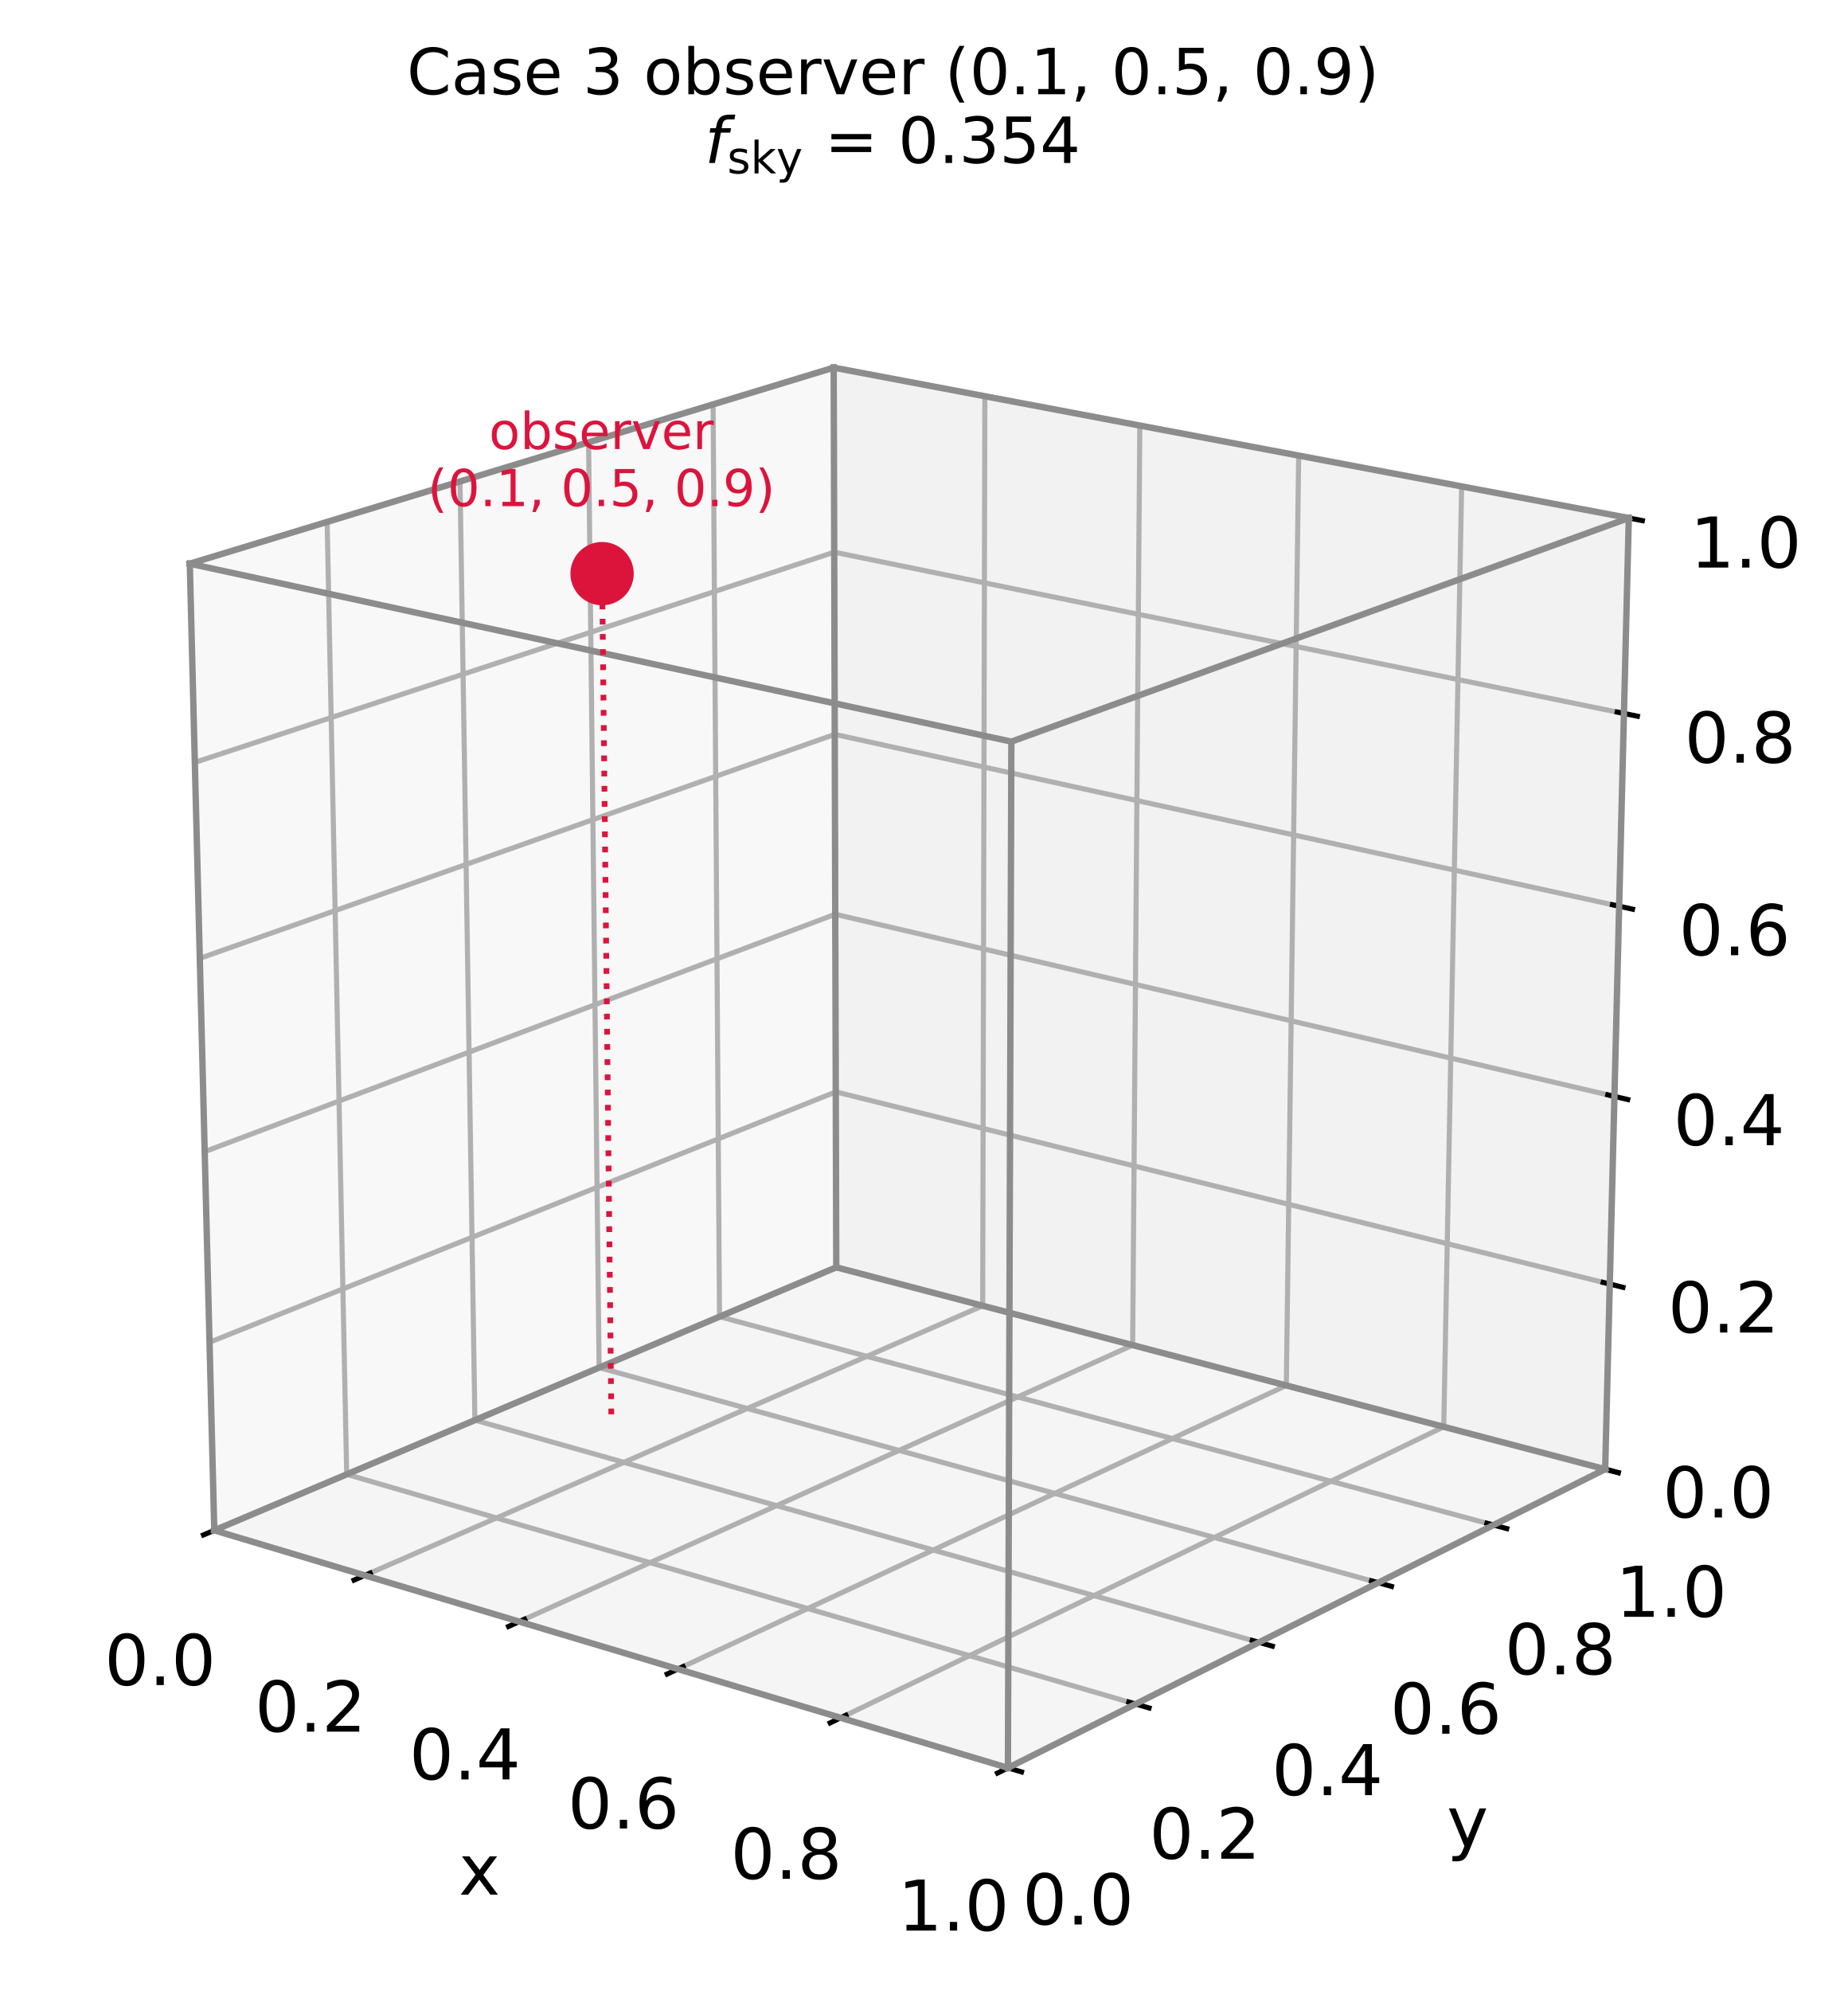
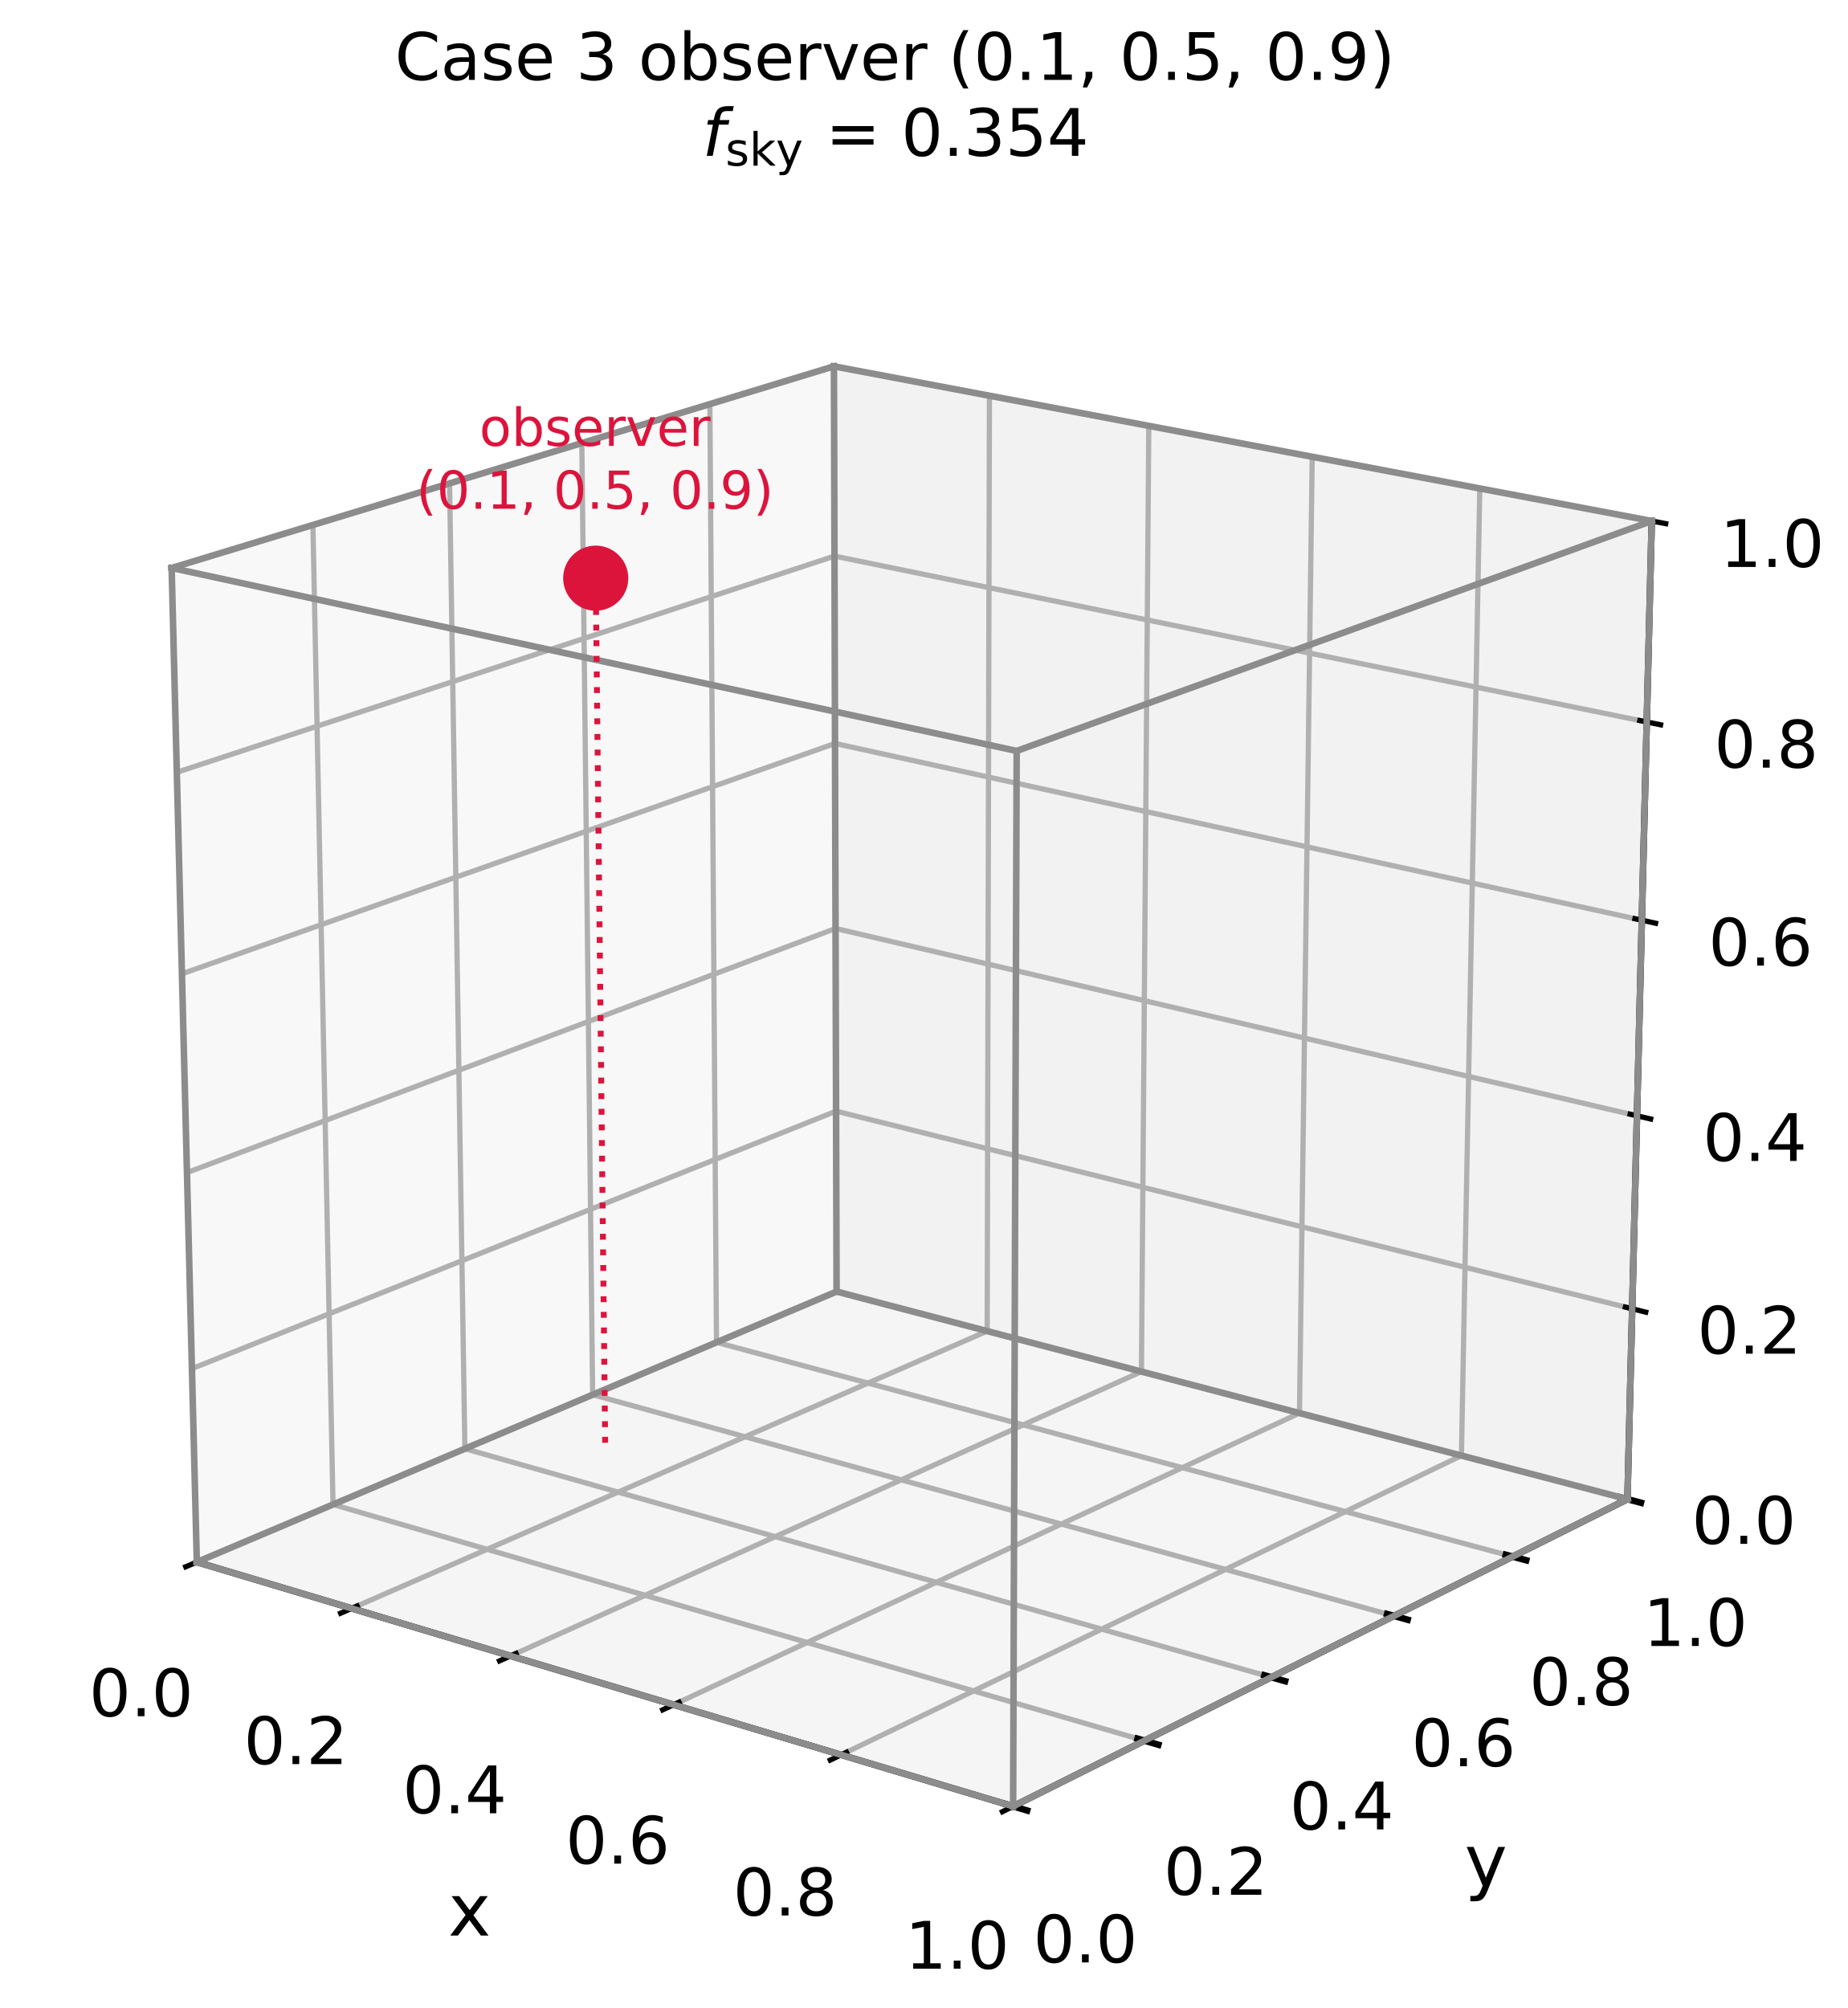
- <svg xmlns="http://www.w3.org/2000/svg" xmlns:xlink="http://www.w3.org/1999/xlink" width="290.153pt" height="312.636pt" viewBox="0 0 290.153 312.636" version="1.1">
+ <svg xmlns="http://www.w3.org/2000/svg" xmlns:xlink="http://www.w3.org/1999/xlink" width="282.158pt" height="306.595pt" viewBox="0 0 282.158 306.595" version="1.1">
  <defs>
    <style type="text/css">*{stroke-linejoin: round; stroke-linecap: butt}</style>
  </defs>
  <g id="figure_1">
    <g id="patch_1">
-       <path d="M 0 312.636 L 290.153 312.636 L 290.153 0 L 0 0 L 0 312.636 z " style="fill: none" />
+       <path d="M 0 306.595 L 282.158 306.595 L 282.158 0 L 0 0 L 0 306.595 z " style="fill: none" />
    </g>
    <g id="patch_2">
-       <path d="M 7.2 298.11 L 273.312 298.11 L 273.312 31.998 L 7.2 31.998 L 7.2 298.11 z " style="fill: none" />
+       <path d="M 3.6 296.316 L 269.712 296.316 L 269.712 30.204 L 3.6 30.204 L 3.6 296.316 z " style="fill: none" />
    </g>
    <g id="pane3d_1">
      <g id="patch_3">
-         <path d="M 33.656 240.303 L 131.345 198.998 L 130.942 57.729 L 29.809 88.515 " style="fill: #f2f2f2; opacity: 0.5; stroke: #f2f2f2; stroke-linejoin: miter" />
+         <path d="M 30.056 238.508 L 127.745 197.204 L 127.342 55.934 L 26.209 86.721 " style="fill: #f2f2f2; opacity: 0.5; stroke: #f2f2f2; stroke-linejoin: miter" />
      </g>
    </g>
    <g id="pane3d_2">
      <g id="patch_4">
-         <path d="M 131.345 198.998 L 252.112 230.701 L 255.822 81.345 L 130.942 57.729 " style="fill: #e6e6e6; opacity: 0.5; stroke: #e6e6e6; stroke-linejoin: miter" />
+         <path d="M 127.745 197.204 L 248.512 228.907 L 252.222 79.55 L 127.342 55.934 " style="fill: #e6e6e6; opacity: 0.5; stroke: #e6e6e6; stroke-linejoin: miter" />
      </g>
    </g>
    <g id="pane3d_3">
      <g id="patch_5">
-         <path d="M 33.656 240.303 L 158.306 277.597 L 252.112 230.701 L 131.345 198.998 " style="fill: #ececec; opacity: 0.5; stroke: #ececec; stroke-linejoin: miter" />
+         <path d="M 30.056 238.508 L 154.706 275.802 L 248.512 228.907 L 127.745 197.204 " style="fill: #ececec; opacity: 0.5; stroke: #ececec; stroke-linejoin: miter" />
      </g>
    </g>
    <g id="grid3d_1">
      <g id="Line3DCollection_1">
-         <path d="M 33.656 240.303 L 131.345 198.998 L 130.942 57.729 " style="fill: none; stroke: #b0b0b0; stroke-width: 0.8" />
-         <path d="M 57.295 247.375 L 154.343 205.035 L 154.685 62.219 " style="fill: none; stroke: #b0b0b0; stroke-width: 0.8" />
-         <path d="M 81.554 254.633 L 177.898 211.219 L 179.021 66.821 " style="fill: none; stroke: #b0b0b0; stroke-width: 0.8" />
-         <path d="M 106.458 262.084 L 202.03 217.554 L 203.973 71.539 " style="fill: none; stroke: #b0b0b0; stroke-width: 0.8" />
-         <path d="M 132.033 269.736 L 226.76 224.046 L 229.565 76.379 " style="fill: none; stroke: #b0b0b0; stroke-width: 0.8" />
-         <path d="M 158.306 277.597 L 252.112 230.701 L 255.822 81.345 " style="fill: none; stroke: #b0b0b0; stroke-width: 0.8" />
+         <path d="M 30.056 238.508 L 127.745 197.204 L 127.342 55.934 " style="fill: none; stroke: #b0b0b0; stroke-width: 0.8" />
+         <path d="M 53.695 245.581 L 150.743 203.241 L 151.085 60.424 " style="fill: none; stroke: #b0b0b0; stroke-width: 0.8" />
+         <path d="M 77.954 252.839 L 174.298 209.425 L 175.421 65.026 " style="fill: none; stroke: #b0b0b0; stroke-width: 0.8" />
+         <path d="M 102.858 260.29 L 198.43 215.76 L 200.373 69.745 " style="fill: none; stroke: #b0b0b0; stroke-width: 0.8" />
+         <path d="M 128.433 267.942 L 223.16 222.252 L 225.965 74.585 " style="fill: none; stroke: #b0b0b0; stroke-width: 0.8" />
+         <path d="M 154.706 275.802 L 248.512 228.907 L 252.222 79.55 " style="fill: none; stroke: #b0b0b0; stroke-width: 0.8" />
      </g>
    </g>
    <g id="grid3d_2">
      <g id="Line3DCollection_2">
-         <path d="M 29.809 88.515 L 33.656 240.303 L 158.306 277.597 " style="fill: none; stroke: #b0b0b0; stroke-width: 0.8" />
-         <path d="M 51.383 81.948 L 54.452 231.51 L 178.356 267.573 " style="fill: none; stroke: #b0b0b0; stroke-width: 0.8" />
-         <path d="M 72.25 75.596 L 74.589 222.996 L 197.729 257.888 " style="fill: none; stroke: #b0b0b0; stroke-width: 0.8" />
-         <path d="M 92.445 69.448 L 94.097 214.747 L 216.459 248.525 " style="fill: none; stroke: #b0b0b0; stroke-width: 0.8" />
-         <path d="M 111.999 63.495 L 113.007 206.751 L 234.576 239.468 " style="fill: none; stroke: #b0b0b0; stroke-width: 0.8" />
-         <path d="M 130.942 57.729 L 131.345 198.998 L 252.112 230.701 " style="fill: none; stroke: #b0b0b0; stroke-width: 0.8" />
+         <path d="M 26.209 86.721 L 30.056 238.508 L 154.706 275.802 " style="fill: none; stroke: #b0b0b0; stroke-width: 0.8" />
+         <path d="M 47.783 80.153 L 50.852 229.715 L 174.756 265.779 " style="fill: none; stroke: #b0b0b0; stroke-width: 0.8" />
+         <path d="M 68.65 73.801 L 70.989 221.201 L 194.129 256.094 " style="fill: none; stroke: #b0b0b0; stroke-width: 0.8" />
+         <path d="M 88.845 67.654 L 90.497 212.952 L 212.859 246.731 " style="fill: none; stroke: #b0b0b0; stroke-width: 0.8" />
+         <path d="M 108.399 61.701 L 109.407 204.957 L 230.976 237.673 " style="fill: none; stroke: #b0b0b0; stroke-width: 0.8" />
+         <path d="M 127.342 55.934 L 127.745 197.204 L 248.512 228.907 " style="fill: none; stroke: #b0b0b0; stroke-width: 0.8" />
      </g>
    </g>
    <g id="grid3d_3">
      <g id="Line3DCollection_3">
-         <path d="M 252.112 230.701 L 131.345 198.998 L 33.656 240.303 " style="fill: none; stroke: #b0b0b0; stroke-width: 0.8" />
-         <path d="M 252.834 201.627 L 131.266 171.453 L 32.907 210.77 " style="fill: none; stroke: #b0b0b0; stroke-width: 0.8" />
-         <path d="M 253.566 172.162 L 131.187 143.561 L 32.149 180.833 " style="fill: none; stroke: #b0b0b0; stroke-width: 0.8" />
-         <path d="M 254.308 142.299 L 131.106 115.314 L 31.379 150.484 " style="fill: none; stroke: #b0b0b0; stroke-width: 0.8" />
-         <path d="M 255.06 112.029 L 131.025 86.705 L 30.6 119.715 " style="fill: none; stroke: #b0b0b0; stroke-width: 0.8" />
-         <path d="M 255.822 81.345 L 130.942 57.729 L 29.809 88.515 " style="fill: none; stroke: #b0b0b0; stroke-width: 0.8" />
+         <path d="M 248.512 228.907 L 127.745 197.204 L 30.056 238.508 " style="fill: none; stroke: #b0b0b0; stroke-width: 0.8" />
+         <path d="M 249.234 199.833 L 127.666 169.659 L 29.307 208.975 " style="fill: none; stroke: #b0b0b0; stroke-width: 0.8" />
+         <path d="M 249.966 170.368 L 127.587 141.766 L 28.549 179.039 " style="fill: none; stroke: #b0b0b0; stroke-width: 0.8" />
+         <path d="M 250.708 140.505 L 127.506 113.519 L 27.779 148.69 " style="fill: none; stroke: #b0b0b0; stroke-width: 0.8" />
+         <path d="M 251.46 110.235 L 127.425 84.911 L 27 117.92 " style="fill: none; stroke: #b0b0b0; stroke-width: 0.8" />
+         <path d="M 252.222 79.55 L 127.342 55.934 L 26.209 86.721 " style="fill: none; stroke: #b0b0b0; stroke-width: 0.8" />
      </g>
    </g>
    <g id="axis3d_1">
      <g id="line2d_1">
-         <path d="M 33.656 240.303 L 158.306 277.597 " style="fill: none; stroke: #000000; stroke-width: 0.8; stroke-linecap: square" />
+         <path d="M 30.056 238.508 L 154.706 275.802 " style="fill: none; stroke: #000000; stroke-linecap: square" />
      </g>
      <g id="xtick_1">
        <g id="line2d_2">
-           <path d="M 34.501 239.945 L 31.963 241.018 " style="fill: none; stroke: #000000; stroke-width: 0.8; stroke-linecap: square" />
+           <path d="M 30.901 238.151 L 28.363 239.224 " style="fill: none; stroke: #000000; stroke-width: 0.8; stroke-linecap: square" />
        </g>
        <g id="text_1">
-           <text style="font-size: 11px; font-family: 'DejaVu Sans', 'Bitstream Vera Sans', 'Computer Modern Sans Serif', 'Lucida Grande', 'Verdana', 'Geneva', 'Lucid', 'Arial', 'Helvetica', 'Avant Garde', sans-serif; text-anchor: middle" x="25.162" y="264.601" transform="rotate(-0 25.16163 264.6014)">0.0</text>
+           <text style="font-size: 10px; font-family: 'DejaVu Sans', 'Bitstream Vera Sans', 'Computer Modern Sans Serif', 'Lucida Grande', 'Verdana', 'Geneva', 'Lucid', 'Arial', 'Helvetica', 'Avant Garde', sans-serif; text-anchor: middle" x="21.562" y="262.046" transform="rotate(-0 21.56163 262.0463)">0.0</text>
        </g>
      </g>
      <g id="xtick_2">
        <g id="line2d_3">
-           <path d="M 58.135 247.009 L 55.611 248.11 " style="fill: none; stroke: #000000; stroke-width: 0.8; stroke-linecap: square" />
+           <path d="M 54.535 245.214 L 52.011 246.315 " style="fill: none; stroke: #000000; stroke-width: 0.8; stroke-linecap: square" />
        </g>
        <g id="text_2">
-           <text style="font-size: 11px; font-family: 'DejaVu Sans', 'Bitstream Vera Sans', 'Computer Modern Sans Serif', 'Lucida Grande', 'Verdana', 'Geneva', 'Lucid', 'Arial', 'Helvetica', 'Avant Garde', sans-serif; text-anchor: middle" x="48.786" y="271.91" transform="rotate(-0 48.78604 271.9098)">0.2</text>
+           <text style="font-size: 10px; font-family: 'DejaVu Sans', 'Bitstream Vera Sans', 'Computer Modern Sans Serif', 'Lucida Grande', 'Verdana', 'Geneva', 'Lucid', 'Arial', 'Helvetica', 'Avant Garde', sans-serif; text-anchor: middle" x="45.186" y="269.355" transform="rotate(-0 45.18604 269.3548)">0.2</text>
        </g>
      </g>
      <g id="xtick_3">
        <g id="line2d_4">
-           <path d="M 82.389 254.257 L 79.881 255.387 " style="fill: none; stroke: #000000; stroke-width: 0.8; stroke-linecap: square" />
+           <path d="M 78.789 252.463 L 76.281 253.593 " style="fill: none; stroke: #000000; stroke-width: 0.8; stroke-linecap: square" />
        </g>
        <g id="text_3">
-           <text style="font-size: 11px; font-family: 'DejaVu Sans', 'Bitstream Vera Sans', 'Computer Modern Sans Serif', 'Lucida Grande', 'Verdana', 'Geneva', 'Lucid', 'Arial', 'Helvetica', 'Avant Garde', sans-serif; text-anchor: middle" x="73.033" y="279.411" transform="rotate(-0 73.03281 279.4108)">0.4</text>
+           <text style="font-size: 10px; font-family: 'DejaVu Sans', 'Bitstream Vera Sans', 'Computer Modern Sans Serif', 'Lucida Grande', 'Verdana', 'Geneva', 'Lucid', 'Arial', 'Helvetica', 'Avant Garde', sans-serif; text-anchor: middle" x="69.433" y="276.856" transform="rotate(-0 69.43281 276.8558)">0.4</text>
        </g>
      </g>
      <g id="xtick_4">
        <g id="line2d_5">
-           <path d="M 107.287 261.698 L 104.796 262.858 " style="fill: none; stroke: #000000; stroke-width: 0.8; stroke-linecap: square" />
+           <path d="M 103.687 259.904 L 101.196 261.064 " style="fill: none; stroke: #000000; stroke-width: 0.8; stroke-linecap: square" />
        </g>
        <g id="text_4">
-           <text style="font-size: 11px; font-family: 'DejaVu Sans', 'Bitstream Vera Sans', 'Computer Modern Sans Serif', 'Lucida Grande', 'Verdana', 'Geneva', 'Lucid', 'Arial', 'Helvetica', 'Avant Garde', sans-serif; text-anchor: middle" x="97.927" y="287.112" transform="rotate(-0 97.92685 287.112)">0.6</text>
+           <text style="font-size: 10px; font-family: 'DejaVu Sans', 'Bitstream Vera Sans', 'Computer Modern Sans Serif', 'Lucida Grande', 'Verdana', 'Geneva', 'Lucid', 'Arial', 'Helvetica', 'Avant Garde', sans-serif; text-anchor: middle" x="94.327" y="284.557" transform="rotate(-0 94.32685 284.557)">0.6</text>
        </g>
      </g>
      <g id="xtick_5">
        <g id="line2d_6">
-           <path d="M 132.855 269.339 L 130.384 270.531 " style="fill: none; stroke: #000000; stroke-width: 0.8; stroke-linecap: square" />
+           <path d="M 129.255 267.545 L 126.784 268.737 " style="fill: none; stroke: #000000; stroke-width: 0.8; stroke-linecap: square" />
        </g>
        <g id="text_5">
-           <text style="font-size: 11px; font-family: 'DejaVu Sans', 'Bitstream Vera Sans', 'Computer Modern Sans Serif', 'Lucida Grande', 'Verdana', 'Geneva', 'Lucid', 'Arial', 'Helvetica', 'Avant Garde', sans-serif; text-anchor: middle" x="123.494" y="295.022" transform="rotate(-0 123.4944 295.0216)">0.8</text>
+           <text style="font-size: 10px; font-family: 'DejaVu Sans', 'Bitstream Vera Sans', 'Computer Modern Sans Serif', 'Lucida Grande', 'Verdana', 'Geneva', 'Lucid', 'Arial', 'Helvetica', 'Avant Garde', sans-serif; text-anchor: middle" x="119.894" y="292.467" transform="rotate(-0 119.8944 292.4666)">0.8</text>
        </g>
      </g>
      <g id="xtick_6">
        <g id="line2d_7">
-           <path d="M 159.122 277.189 L 156.672 278.414 " style="fill: none; stroke: #000000; stroke-width: 0.8; stroke-linecap: square" />
+           <path d="M 155.522 275.395 L 153.072 276.619 " style="fill: none; stroke: #000000; stroke-width: 0.8; stroke-linecap: square" />
        </g>
        <g id="text_6">
-           <text style="font-size: 11px; font-family: 'DejaVu Sans', 'Bitstream Vera Sans', 'Computer Modern Sans Serif', 'Lucida Grande', 'Verdana', 'Geneva', 'Lucid', 'Arial', 'Helvetica', 'Avant Garde', sans-serif; text-anchor: middle" x="149.763" y="303.148" transform="rotate(-0 149.7633 303.1481)">1.0</text>
+           <text style="font-size: 10px; font-family: 'DejaVu Sans', 'Bitstream Vera Sans', 'Computer Modern Sans Serif', 'Lucida Grande', 'Verdana', 'Geneva', 'Lucid', 'Arial', 'Helvetica', 'Avant Garde', sans-serif; text-anchor: middle" x="146.163" y="300.593" transform="rotate(-0 146.1633 300.5931)">1.0</text>
        </g>
      </g>
      <g id="text_7">
-         <text style="font-size: 11px; font-family: 'DejaVu Sans', 'Bitstream Vera Sans', 'Computer Modern Sans Serif', 'Lucida Grande', 'Verdana', 'Geneva', 'Lucid', 'Arial', 'Helvetica', 'Avant Garde', sans-serif; text-anchor: middle" x="75.298" y="297.509" transform="rotate(-0 75.29775 297.509)">x</text>
+         <text style="font-size: 11px; font-family: 'DejaVu Sans', 'Bitstream Vera Sans', 'Computer Modern Sans Serif', 'Lucida Grande', 'Verdana', 'Geneva', 'Lucid', 'Arial', 'Helvetica', 'Avant Garde', sans-serif; text-anchor: middle" x="71.698" y="295.537" transform="rotate(-0 71.69775 295.5367)">x</text>
      </g>
    </g>
    <g id="axis3d_2">
      <g id="line2d_8">
-         <path d="M 252.112 230.701 L 158.306 277.597 " style="fill: none; stroke: #000000; stroke-width: 0.8; stroke-linecap: square" />
+         <path d="M 248.512 228.907 L 154.706 275.802 " style="fill: none; stroke: #000000; stroke-linecap: square" />
      </g>
      <g id="xtick_7">
        <g id="line2d_9">
-           <path d="M 157.242 277.278 L 160.439 278.235 " style="fill: none; stroke: #000000; stroke-width: 0.8; stroke-linecap: square" />
+           <path d="M 153.642 275.484 L 156.839 276.441 " style="fill: none; stroke: #000000; stroke-linecap: square" />
        </g>
        <g id="text_8">
-           <text style="font-size: 11px; font-family: 'DejaVu Sans', 'Bitstream Vera Sans', 'Computer Modern Sans Serif', 'Lucida Grande', 'Verdana', 'Geneva', 'Lucid', 'Arial', 'Helvetica', 'Avant Garde', sans-serif; text-anchor: middle" x="169.341" y="302.193" transform="rotate(-0 169.3414 302.1929)">0.0</text>
+           <text style="font-size: 10px; font-family: 'DejaVu Sans', 'Bitstream Vera Sans', 'Computer Modern Sans Serif', 'Lucida Grande', 'Verdana', 'Geneva', 'Lucid', 'Arial', 'Helvetica', 'Avant Garde', sans-serif; text-anchor: middle" x="165.741" y="299.638" transform="rotate(-0 165.7414 299.6379)">0.0</text>
        </g>
      </g>
      <g id="xtick_8">
        <g id="line2d_10">
-           <path d="M 177.299 267.266 L 180.474 268.19 " style="fill: none; stroke: #000000; stroke-width: 0.8; stroke-linecap: square" />
+           <path d="M 173.699 265.471 L 176.874 266.395 " style="fill: none; stroke: #000000; stroke-linecap: square" />
        </g>
        <g id="text_9">
-           <text style="font-size: 11px; font-family: 'DejaVu Sans', 'Bitstream Vera Sans', 'Computer Modern Sans Serif', 'Lucida Grande', 'Verdana', 'Geneva', 'Lucid', 'Arial', 'Helvetica', 'Avant Garde', sans-serif; text-anchor: middle" x="189.254" y="291.863" transform="rotate(-0 189.2543 291.8633)">0.2</text>
+           <text style="font-size: 10px; font-family: 'DejaVu Sans', 'Bitstream Vera Sans', 'Computer Modern Sans Serif', 'Lucida Grande', 'Verdana', 'Geneva', 'Lucid', 'Arial', 'Helvetica', 'Avant Garde', sans-serif; text-anchor: middle" x="185.654" y="289.308" transform="rotate(-0 185.6543 289.3083)">0.2</text>
        </g>
      </g>
      <g id="xtick_9">
        <g id="line2d_11">
-           <path d="M 196.68 257.591 L 199.832 258.484 " style="fill: none; stroke: #000000; stroke-width: 0.8; stroke-linecap: square" />
+           <path d="M 193.08 255.796 L 196.232 256.69 " style="fill: none; stroke: #000000; stroke-linecap: square" />
        </g>
        <g id="text_10">
-           <text style="font-size: 11px; font-family: 'DejaVu Sans', 'Bitstream Vera Sans', 'Computer Modern Sans Serif', 'Lucida Grande', 'Verdana', 'Geneva', 'Lucid', 'Arial', 'Helvetica', 'Avant Garde', sans-serif; text-anchor: middle" x="208.493" y="281.884" transform="rotate(-0 208.4929 281.8835)">0.4</text>
+           <text style="font-size: 10px; font-family: 'DejaVu Sans', 'Bitstream Vera Sans', 'Computer Modern Sans Serif', 'Lucida Grande', 'Verdana', 'Geneva', 'Lucid', 'Arial', 'Helvetica', 'Avant Garde', sans-serif; text-anchor: middle" x="204.893" y="279.328" transform="rotate(-0 204.8929 279.3285)">0.4</text>
        </g>
      </g>
      <g id="xtick_10">
        <g id="line2d_12">
-           <path d="M 215.417 248.237 L 218.546 249.101 " style="fill: none; stroke: #000000; stroke-width: 0.8; stroke-linecap: square" />
+           <path d="M 211.817 246.443 L 214.946 247.307 " style="fill: none; stroke: #000000; stroke-linecap: square" />
        </g>
        <g id="text_11">
-           <text style="font-size: 11px; font-family: 'DejaVu Sans', 'Bitstream Vera Sans', 'Computer Modern Sans Serif', 'Lucida Grande', 'Verdana', 'Geneva', 'Lucid', 'Arial', 'Helvetica', 'Avant Garde', sans-serif; text-anchor: middle" x="227.091" y="272.236" transform="rotate(-0 227.0909 272.236)">0.6</text>
+           <text style="font-size: 10px; font-family: 'DejaVu Sans', 'Bitstream Vera Sans', 'Computer Modern Sans Serif', 'Lucida Grande', 'Verdana', 'Geneva', 'Lucid', 'Arial', 'Helvetica', 'Avant Garde', sans-serif; text-anchor: middle" x="223.491" y="269.681" transform="rotate(-0 223.4909 269.681)">0.6</text>
        </g>
      </g>
      <g id="xtick_11">
        <g id="line2d_13">
-           <path d="M 233.542 239.189 L 236.648 240.025 " style="fill: none; stroke: #000000; stroke-width: 0.8; stroke-linecap: square" />
+           <path d="M 229.942 237.395 L 233.048 238.231 " style="fill: none; stroke: #000000; stroke-linecap: square" />
        </g>
        <g id="text_12">
-           <text style="font-size: 11px; font-family: 'DejaVu Sans', 'Bitstream Vera Sans', 'Computer Modern Sans Serif', 'Lucida Grande', 'Verdana', 'Geneva', 'Lucid', 'Arial', 'Helvetica', 'Avant Garde', sans-serif; text-anchor: middle" x="245.08" y="262.905" transform="rotate(-0 245.0798 262.9045)">0.8</text>
+           <text style="font-size: 10px; font-family: 'DejaVu Sans', 'Bitstream Vera Sans', 'Computer Modern Sans Serif', 'Lucida Grande', 'Verdana', 'Geneva', 'Lucid', 'Arial', 'Helvetica', 'Avant Garde', sans-serif; text-anchor: middle" x="241.48" y="260.349" transform="rotate(-0 241.4798 260.3495)">0.8</text>
        </g>
      </g>
      <g id="xtick_12">
        <g id="line2d_14">
-           <path d="M 251.085 230.432 L 254.167 231.241 " style="fill: none; stroke: #000000; stroke-width: 0.8; stroke-linecap: square" />
+           <path d="M 247.485 228.638 L 250.567 229.447 " style="fill: none; stroke: #000000; stroke-linecap: square" />
        </g>
        <g id="text_13">
-           <text style="font-size: 11px; font-family: 'DejaVu Sans', 'Bitstream Vera Sans', 'Computer Modern Sans Serif', 'Lucida Grande', 'Verdana', 'Geneva', 'Lucid', 'Arial', 'Helvetica', 'Avant Garde', sans-serif; text-anchor: middle" x="262.489" y="253.874" transform="rotate(-0 262.4889 253.8737)">1.0</text>
+           <text style="font-size: 10px; font-family: 'DejaVu Sans', 'Bitstream Vera Sans', 'Computer Modern Sans Serif', 'Lucida Grande', 'Verdana', 'Geneva', 'Lucid', 'Arial', 'Helvetica', 'Avant Garde', sans-serif; text-anchor: middle" x="258.889" y="251.319" transform="rotate(-0 258.8889 251.3187)">1.0</text>
        </g>
      </g>
      <g id="text_14">
-         <text style="font-size: 11px; font-family: 'DejaVu Sans', 'Bitstream Vera Sans', 'Computer Modern Sans Serif', 'Lucida Grande', 'Verdana', 'Geneva', 'Lucid', 'Arial', 'Helvetica', 'Avant Garde', sans-serif; text-anchor: middle" x="230.498" y="289.986" transform="rotate(-0 230.4983 289.9863)">y</text>
+         <text style="font-size: 11px; font-family: 'DejaVu Sans', 'Bitstream Vera Sans', 'Computer Modern Sans Serif', 'Lucida Grande', 'Verdana', 'Geneva', 'Lucid', 'Arial', 'Helvetica', 'Avant Garde', sans-serif; text-anchor: middle" x="226.898" y="288.014" transform="rotate(-0 226.8983 288.014)">y</text>
      </g>
    </g>
    <g id="axis3d_3">
      <g id="line2d_15">
-         <path d="M 252.112 230.701 L 255.822 81.345 " style="fill: none; stroke: #000000; stroke-width: 0.8; stroke-linecap: square" />
+         <path d="M 248.512 228.907 L 252.222 79.55 " style="fill: none; stroke: #000000; stroke-linecap: square" />
      </g>
      <g id="xtick_13">
        <g id="line2d_16">
-           <path d="M 251.085 230.432 L 254.167 231.241 " style="fill: none; stroke: #000000; stroke-width: 0.8; stroke-linecap: square" />
+           <path d="M 247.485 228.638 L 250.567 229.447 " style="fill: none; stroke: #000000; stroke-width: 0.8; stroke-linecap: square" />
        </g>
        <g id="text_15">
-           <text style="font-size: 11px; font-family: 'DejaVu Sans', 'Bitstream Vera Sans', 'Computer Modern Sans Serif', 'Lucida Grande', 'Verdana', 'Geneva', 'Lucid', 'Arial', 'Helvetica', 'Avant Garde', sans-serif; text-anchor: middle" x="269.893" y="238.278" transform="rotate(-0 269.8929 238.2782)">0.0</text>
+           <text style="font-size: 10px; font-family: 'DejaVu Sans', 'Bitstream Vera Sans', 'Computer Modern Sans Serif', 'Lucida Grande', 'Verdana', 'Geneva', 'Lucid', 'Arial', 'Helvetica', 'Avant Garde', sans-serif; text-anchor: middle" x="266.293" y="235.723" transform="rotate(-0 266.2929 235.7232)">0.0</text>
        </g>
      </g>
      <g id="xtick_14">
        <g id="line2d_17">
-           <path d="M 251.8 201.371 L 254.904 202.141 " style="fill: none; stroke: #000000; stroke-width: 0.8; stroke-linecap: square" />
+           <path d="M 248.2 199.576 L 251.304 200.347 " style="fill: none; stroke: #000000; stroke-width: 0.8; stroke-linecap: square" />
        </g>
        <g id="text_16">
-           <text style="font-size: 11px; font-family: 'DejaVu Sans', 'Bitstream Vera Sans', 'Computer Modern Sans Serif', 'Lucida Grande', 'Verdana', 'Geneva', 'Lucid', 'Arial', 'Helvetica', 'Avant Garde', sans-serif; text-anchor: middle" x="270.733" y="209.241" transform="rotate(-0 270.7326 209.2415)">0.2</text>
+           <text style="font-size: 10px; font-family: 'DejaVu Sans', 'Bitstream Vera Sans', 'Computer Modern Sans Serif', 'Lucida Grande', 'Verdana', 'Geneva', 'Lucid', 'Arial', 'Helvetica', 'Avant Garde', sans-serif; text-anchor: middle" x="267.133" y="206.686" transform="rotate(-0 267.1326 206.6864)">0.2</text>
        </g>
      </g>
      <g id="xtick_15">
        <g id="line2d_18">
-           <path d="M 252.525 171.919 L 255.651 172.65 " style="fill: none; stroke: #000000; stroke-width: 0.8; stroke-linecap: square" />
+           <path d="M 248.925 170.125 L 252.051 170.855 " style="fill: none; stroke: #000000; stroke-width: 0.8; stroke-linecap: square" />
        </g>
        <g id="text_17">
-           <text style="font-size: 11px; font-family: 'DejaVu Sans', 'Bitstream Vera Sans', 'Computer Modern Sans Serif', 'Lucida Grande', 'Verdana', 'Geneva', 'Lucid', 'Arial', 'Helvetica', 'Avant Garde', sans-serif; text-anchor: middle" x="271.583" y="179.815" transform="rotate(-0 271.5835 179.8152)">0.4</text>
+           <text style="font-size: 10px; font-family: 'DejaVu Sans', 'Bitstream Vera Sans', 'Computer Modern Sans Serif', 'Lucida Grande', 'Verdana', 'Geneva', 'Lucid', 'Arial', 'Helvetica', 'Avant Garde', sans-serif; text-anchor: middle" x="267.983" y="177.26" transform="rotate(-0 267.9835 177.2601)">0.4</text>
        </g>
      </g>
      <g id="xtick_16">
        <g id="line2d_19">
-           <path d="M 253.259 142.07 L 256.407 142.759 " style="fill: none; stroke: #000000; stroke-width: 0.8; stroke-linecap: square" />
+           <path d="M 249.659 140.275 L 252.807 140.965 " style="fill: none; stroke: #000000; stroke-width: 0.8; stroke-linecap: square" />
        </g>
        <g id="text_18">
-           <text style="font-size: 11px; font-family: 'DejaVu Sans', 'Bitstream Vera Sans', 'Computer Modern Sans Serif', 'Lucida Grande', 'Verdana', 'Geneva', 'Lucid', 'Arial', 'Helvetica', 'Avant Garde', sans-serif; text-anchor: middle" x="272.446" y="149.992" transform="rotate(-0 272.4459 149.9916)">0.6</text>
+           <text style="font-size: 10px; font-family: 'DejaVu Sans', 'Bitstream Vera Sans', 'Computer Modern Sans Serif', 'Lucida Grande', 'Verdana', 'Geneva', 'Lucid', 'Arial', 'Helvetica', 'Avant Garde', sans-serif; text-anchor: middle" x="268.846" y="147.437" transform="rotate(-0 268.8459 147.4365)">0.6</text>
        </g>
      </g>
      <g id="xtick_17">
        <g id="line2d_20">
-           <path d="M 254.004 111.814 L 257.174 112.461 " style="fill: none; stroke: #000000; stroke-width: 0.8; stroke-linecap: square" />
+           <path d="M 250.404 110.019 L 253.574 110.667 " style="fill: none; stroke: #000000; stroke-width: 0.8; stroke-linecap: square" />
        </g>
        <g id="text_19">
-           <text style="font-size: 11px; font-family: 'DejaVu Sans', 'Bitstream Vera Sans', 'Computer Modern Sans Serif', 'Lucida Grande', 'Verdana', 'Geneva', 'Lucid', 'Arial', 'Helvetica', 'Avant Garde', sans-serif; text-anchor: middle" x="273.32" y="119.762" transform="rotate(-0 273.3201 119.7624)">0.8</text>
+           <text style="font-size: 10px; font-family: 'DejaVu Sans', 'Bitstream Vera Sans', 'Computer Modern Sans Serif', 'Lucida Grande', 'Verdana', 'Geneva', 'Lucid', 'Arial', 'Helvetica', 'Avant Garde', sans-serif; text-anchor: middle" x="269.72" y="117.207" transform="rotate(-0 269.7201 117.2074)">0.8</text>
        </g>
      </g>
      <g id="xtick_18">
        <g id="line2d_21">
-           <path d="M 254.759 81.143 L 257.952 81.747 " style="fill: none; stroke: #000000; stroke-width: 0.8; stroke-linecap: square" />
+           <path d="M 251.159 79.349 L 254.352 79.953 " style="fill: none; stroke: #000000; stroke-width: 0.8; stroke-linecap: square" />
        </g>
        <g id="text_20">
-           <text style="font-size: 11px; font-family: 'DejaVu Sans', 'Bitstream Vera Sans', 'Computer Modern Sans Serif', 'Lucida Grande', 'Verdana', 'Geneva', 'Lucid', 'Arial', 'Helvetica', 'Avant Garde', sans-serif; text-anchor: middle" x="274.206" y="89.12" transform="rotate(-0 274.2062 89.11955)">1.0</text>
+           <text style="font-size: 10px; font-family: 'DejaVu Sans', 'Bitstream Vera Sans', 'Computer Modern Sans Serif', 'Lucida Grande', 'Verdana', 'Geneva', 'Lucid', 'Arial', 'Helvetica', 'Avant Garde', sans-serif; text-anchor: middle" x="270.606" y="86.565" transform="rotate(-0 270.6062 86.56451)">1.0</text>
        </g>
      </g>
      <g id="text_21">
-         <text style="font-size: 11px; font-family: 'DejaVu Sans', 'Bitstream Vera Sans', 'Computer Modern Sans Serif', 'Lucida Grande', 'Verdana', 'Geneva', 'Lucid', 'Arial', 'Helvetica', 'Avant Garde', sans-serif; text-anchor: middle" x="293.167" y="158.828" transform="rotate(-0 293.1668 158.828)">z</text>
+         <text style="font-size: 11px; font-family: 'DejaVu Sans', 'Bitstream Vera Sans', 'Computer Modern Sans Serif', 'Lucida Grande', 'Verdana', 'Geneva', 'Lucid', 'Arial', 'Helvetica', 'Avant Garde', sans-serif; text-anchor: middle" x="289.567" y="156.856" transform="rotate(-0 289.5668 156.8557)">z</text>
      </g>
    </g>
    <g id="axes_1">
      <g id="line2d_22">
-         <path d="M 33.656 240.303 L 29.809 88.515 " clip-path="url(#pbcc15bfc9e)" style="fill: none; stroke: #8c8c8c; stroke-linecap: square" />
+         <path d="M 30.056 238.508 L 26.209 86.721 " clip-path="url(#p1ed7032525)" style="fill: none; stroke: #8c8c8c; stroke-linecap: square" />
      </g>
      <g id="line2d_23">
-         <path d="M 33.656 240.303 L 131.345 198.998 " clip-path="url(#pbcc15bfc9e)" style="fill: none; stroke: #8c8c8c; stroke-linecap: square" />
+         <path d="M 30.056 238.508 L 127.745 197.204 " clip-path="url(#p1ed7032525)" style="fill: none; stroke: #8c8c8c; stroke-linecap: square" />
      </g>
      <g id="line2d_24">
-         <path d="M 33.656 240.303 L 158.306 277.597 " clip-path="url(#pbcc15bfc9e)" style="fill: none; stroke: #8c8c8c; stroke-linecap: square" />
+         <path d="M 30.056 238.508 L 154.706 275.802 " clip-path="url(#p1ed7032525)" style="fill: none; stroke: #8c8c8c; stroke-linecap: square" />
      </g>
      <g id="line2d_25">
-         <path d="M 29.809 88.515 L 130.942 57.729 " clip-path="url(#pbcc15bfc9e)" style="fill: none; stroke: #8c8c8c; stroke-linecap: square" />
+         <path d="M 26.209 86.721 L 127.342 55.934 " clip-path="url(#p1ed7032525)" style="fill: none; stroke: #8c8c8c; stroke-linecap: square" />
      </g>
      <g id="line2d_26">
-         <path d="M 29.809 88.515 L 158.847 116.453 " clip-path="url(#pbcc15bfc9e)" style="fill: none; stroke: #8c8c8c; stroke-linecap: square" />
+         <path d="M 26.209 86.721 L 155.247 114.658 " clip-path="url(#p1ed7032525)" style="fill: none; stroke: #8c8c8c; stroke-linecap: square" />
      </g>
      <g id="line2d_27">
-         <path d="M 131.345 198.998 L 130.942 57.729 " clip-path="url(#pbcc15bfc9e)" style="fill: none; stroke: #8c8c8c; stroke-linecap: square" />
+         <path d="M 127.745 197.204 L 127.342 55.934 " clip-path="url(#p1ed7032525)" style="fill: none; stroke: #8c8c8c; stroke-linecap: square" />
      </g>
      <g id="line2d_28">
-         <path d="M 131.345 198.998 L 252.112 230.701 " clip-path="url(#pbcc15bfc9e)" style="fill: none; stroke: #8c8c8c; stroke-linecap: square" />
+         <path d="M 127.745 197.204 L 248.512 228.907 " clip-path="url(#p1ed7032525)" style="fill: none; stroke: #8c8c8c; stroke-linecap: square" />
      </g>
      <g id="line2d_29">
-         <path d="M 130.942 57.729 L 255.822 81.345 " clip-path="url(#pbcc15bfc9e)" style="fill: none; stroke: #8c8c8c; stroke-linecap: square" />
+         <path d="M 127.342 55.934 L 252.222 79.55 " clip-path="url(#p1ed7032525)" style="fill: none; stroke: #8c8c8c; stroke-linecap: square" />
      </g>
      <g id="line2d_30">
-         <path d="M 158.306 277.597 L 158.847 116.453 " clip-path="url(#pbcc15bfc9e)" style="fill: none; stroke: #8c8c8c; stroke-linecap: square" />
+         <path d="M 154.706 275.802 L 155.247 114.658 " clip-path="url(#p1ed7032525)" style="fill: none; stroke: #8c8c8c; stroke-linecap: square" />
      </g>
      <g id="line2d_31">
-         <path d="M 158.306 277.597 L 252.112 230.701 " clip-path="url(#pbcc15bfc9e)" style="fill: none; stroke: #8c8c8c; stroke-linecap: square" />
+         <path d="M 154.706 275.802 L 248.512 228.907 " clip-path="url(#p1ed7032525)" style="fill: none; stroke: #8c8c8c; stroke-linecap: square" />
      </g>
      <g id="line2d_32">
-         <path d="M 158.847 116.453 L 255.822 81.345 " clip-path="url(#pbcc15bfc9e)" style="fill: none; stroke: #8c8c8c; stroke-linecap: square" />
+         <path d="M 155.247 114.658 L 252.222 79.55 " clip-path="url(#p1ed7032525)" style="fill: none; stroke: #8c8c8c; stroke-linecap: square" />
      </g>
      <g id="line2d_33">
-         <path d="M 252.112 230.701 L 255.822 81.345 " clip-path="url(#pbcc15bfc9e)" style="fill: none; stroke: #8c8c8c; stroke-linecap: square" />
+         <path d="M 248.512 228.907 L 252.222 79.55 " clip-path="url(#p1ed7032525)" style="fill: none; stroke: #8c8c8c; stroke-linecap: square" />
      </g>
      <g id="line2d_34">
-         <path d="M 96.012 222.081 L 94.566 90.075 " clip-path="url(#pbcc15bfc9e)" style="fill: none; stroke-dasharray: 0.9,1.485; stroke-dashoffset: 0; stroke: #dc143c; stroke-width: 0.9" />
+         <path d="M 92.412 220.286 L 90.966 88.281 " clip-path="url(#p1ed7032525)" style="fill: none; stroke-dasharray: 0.9,1.485; stroke-dashoffset: 0; stroke: #dc143c; stroke-width: 0.9" />
      </g>
      <g id="Path3DCollection_1">
        <defs>
-           <path id="m817ceb17c2" d="M 0 4.472 C 1.186 4.472 2.324 4.001 3.162 3.162 C 4.001 2.324 4.472 1.186 4.472 0 C 4.472 -1.186 4.001 -2.324 3.162 -3.162 C 2.324 -4.001 1.186 -4.472 0 -4.472 C -1.186 -4.472 -2.324 -4.001 -3.162 -3.162 C -4.001 -2.324 -4.472 -1.186 -4.472 0 C -4.472 1.186 -4.001 2.324 -3.162 3.162 C -2.324 4.001 -1.186 4.472 0 4.472 z " style="stroke: #dc143c" />
+           <path id="md3d51a66e6" d="M 0 4.472 C 1.186 4.472 2.324 4.001 3.162 3.162 C 4.001 2.324 4.472 1.186 4.472 0 C 4.472 -1.186 4.001 -2.324 3.162 -3.162 C 2.324 -4.001 1.186 -4.472 0 -4.472 C -1.186 -4.472 -2.324 -4.001 -3.162 -3.162 C -4.001 -2.324 -4.472 -1.186 -4.472 0 C -4.472 1.186 -4.001 2.324 -3.162 3.162 C -2.324 4.001 -1.186 4.472 0 4.472 z " style="stroke: #dc143c" />
        </defs>
-         <g clip-path="url(#pbcc15bfc9e)">
-           <use xlink:href="#m817ceb17c2" x="94.566" y="90.075" style="fill: #dc143c; stroke: #dc143c" />
+         <g clip-path="url(#p1ed7032525)">
+           <use xlink:href="#md3d51a66e6" x="90.966" y="88.281" style="fill: #dc143c; stroke: #dc143c" />
        </g>
      </g>
      <g id="text_22">
-         <text style="font-size: 8px; font-family: 'DejaVu Sans', 'Bitstream Vera Sans', 'Computer Modern Sans Serif', 'Lucida Grande', 'Verdana', 'Geneva', 'Lucid', 'Arial', 'Helvetica', 'Avant Garde', sans-serif; fill: #dc143c" transform="translate(76.80055 70.5145)">observer</text>
-         <text style="font-size: 8px; font-family: 'DejaVu Sans', 'Bitstream Vera Sans', 'Computer Modern Sans Serif', 'Lucida Grande', 'Verdana', 'Geneva', 'Lucid', 'Arial', 'Helvetica', 'Avant Garde', sans-serif; fill: #dc143c" transform="translate(67.15993 79.47275)">(0.1, 0.5, 0.9)</text>
+         <text style="font-size: 8px; font-family: 'DejaVu Sans', 'Bitstream Vera Sans', 'Computer Modern Sans Serif', 'Lucida Grande', 'Verdana', 'Geneva', 'Lucid', 'Arial', 'Helvetica', 'Avant Garde', sans-serif; fill: #dc143c" transform="translate(73.20055 68.07678)">observer</text>
+         <text style="font-size: 8px; font-family: 'DejaVu Sans', 'Bitstream Vera Sans', 'Computer Modern Sans Serif', 'Lucida Grande', 'Verdana', 'Geneva', 'Lucid', 'Arial', 'Helvetica', 'Avant Garde', sans-serif; fill: #dc143c" transform="translate(63.55993 77.67834)">(0.1, 0.5, 0.9)</text>
      </g>
      <g id="text_23">
-         <text style="font-size: 10px; font-family: 'DejaVu Sans', 'Bitstream Vera Sans', 'Computer Modern Sans Serif', 'Lucida Grande', 'Verdana', 'Geneva', 'Lucid', 'Arial', 'Helvetica', 'Avant Garde', sans-serif" transform="translate(63.89663 14.79844)">Case 3 observer (0.1, 0.5, 0.9)</text>
-         <g transform="translate(110.706 25.99813)">
+         <text style="font-size: 10px; font-family: 'DejaVu Sans', 'Bitstream Vera Sans', 'Computer Modern Sans Serif', 'Lucida Grande', 'Verdana', 'Geneva', 'Lucid', 'Arial', 'Helvetica', 'Avant Garde', sans-serif" transform="translate(60.29662 12.19941)">Case 3 observer (0.1, 0.5, 0.9)</text>
+         <g transform="translate(107.256 24.20371)">
          <text>
            <tspan x="0" y="-0.406" style="font-style: oblique; font-size: 10px; font-family: 'DejaVu Sans'">f</tspan>
-             <tspan x="3.521" y="1.234" style="font-size: 7px; font-family: 'DejaVu Sans'">s</tspan>
-             <tspan x="7.167" y="1.234" style="font-size: 7px; font-family: 'DejaVu Sans'">k</tspan>
-             <tspan x="11.221" y="1.234" style="font-size: 7px; font-family: 'DejaVu Sans'">y</tspan>
+             <tspan x="3.521" y="1.094" style="font-size: 7px; font-family: 'DejaVu Sans'">s</tspan>
+             <tspan x="7.167" y="1.094" style="font-size: 7px; font-family: 'DejaVu Sans'">k</tspan>
+             <tspan x="11.221" y="1.094" style="font-size: 7px; font-family: 'DejaVu Sans'">y</tspan>
            <tspan x="15.637" y="-0.406" style="font-size: 10px; font-family: 'DejaVu Sans'"> </tspan>
            <tspan x="18.816" y="-0.406" style="font-size: 10px; font-family: 'DejaVu Sans'">=</tspan>
            <tspan x="27.195" y="-0.406" style="font-size: 10px; font-family: 'DejaVu Sans'"> </tspan>
            <tspan x="30.374" y="-0.406" style="font-size: 10px; font-family: 'DejaVu Sans'">0</tspan>
            <tspan x="36.736" y="-0.406" style="font-size: 10px; font-family: 'DejaVu Sans'">.</tspan>
            <tspan x="39.915" y="-0.406" style="font-size: 10px; font-family: 'DejaVu Sans'">3</tspan>
            <tspan x="46.277" y="-0.406" style="font-size: 10px; font-family: 'DejaVu Sans'">5</tspan>
            <tspan x="52.639" y="-0.406" style="font-size: 10px; font-family: 'DejaVu Sans'">4</tspan>
          </text>
        </g>
      </g>
    </g>
  </g>
  <defs>
-     <clipPath id="pbcc15bfc9e">
-       <rect x="7.2" y="31.998" width="266.112" height="266.112" />
+     <clipPath id="p1ed7032525">
+       <rect x="3.6" y="30.204" width="266.112" height="266.112" />
    </clipPath>
  </defs>
</svg>
